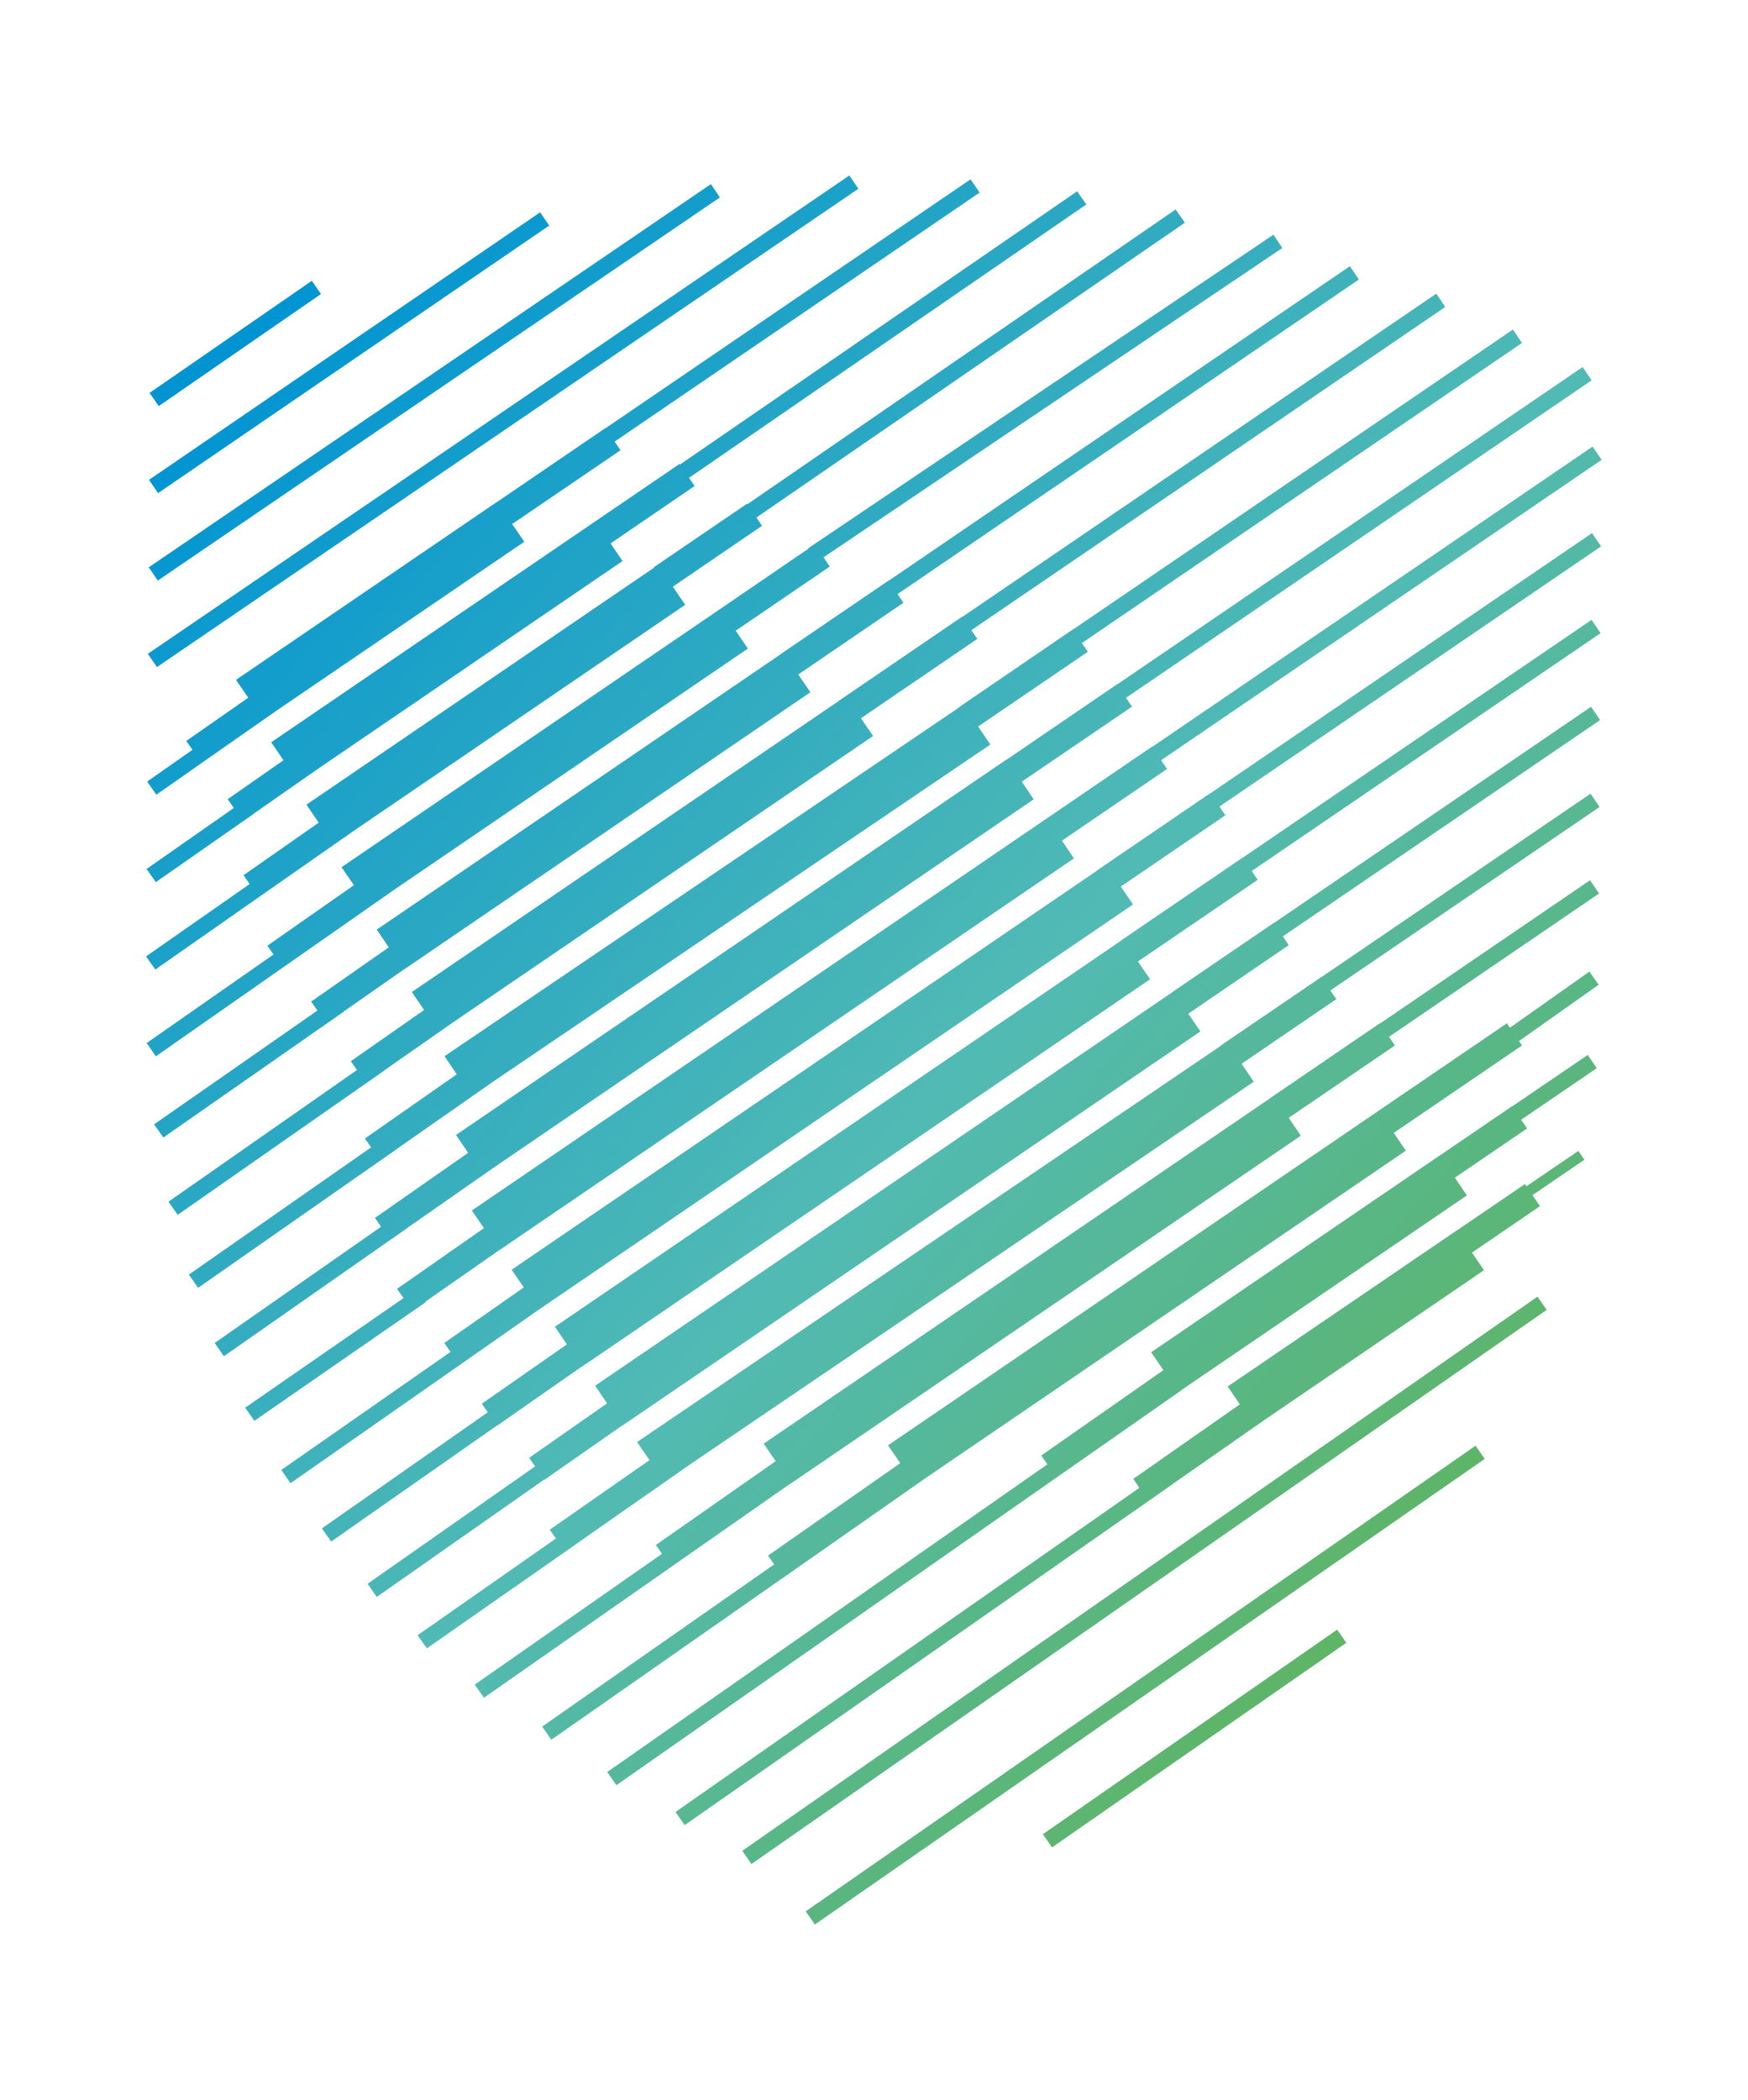
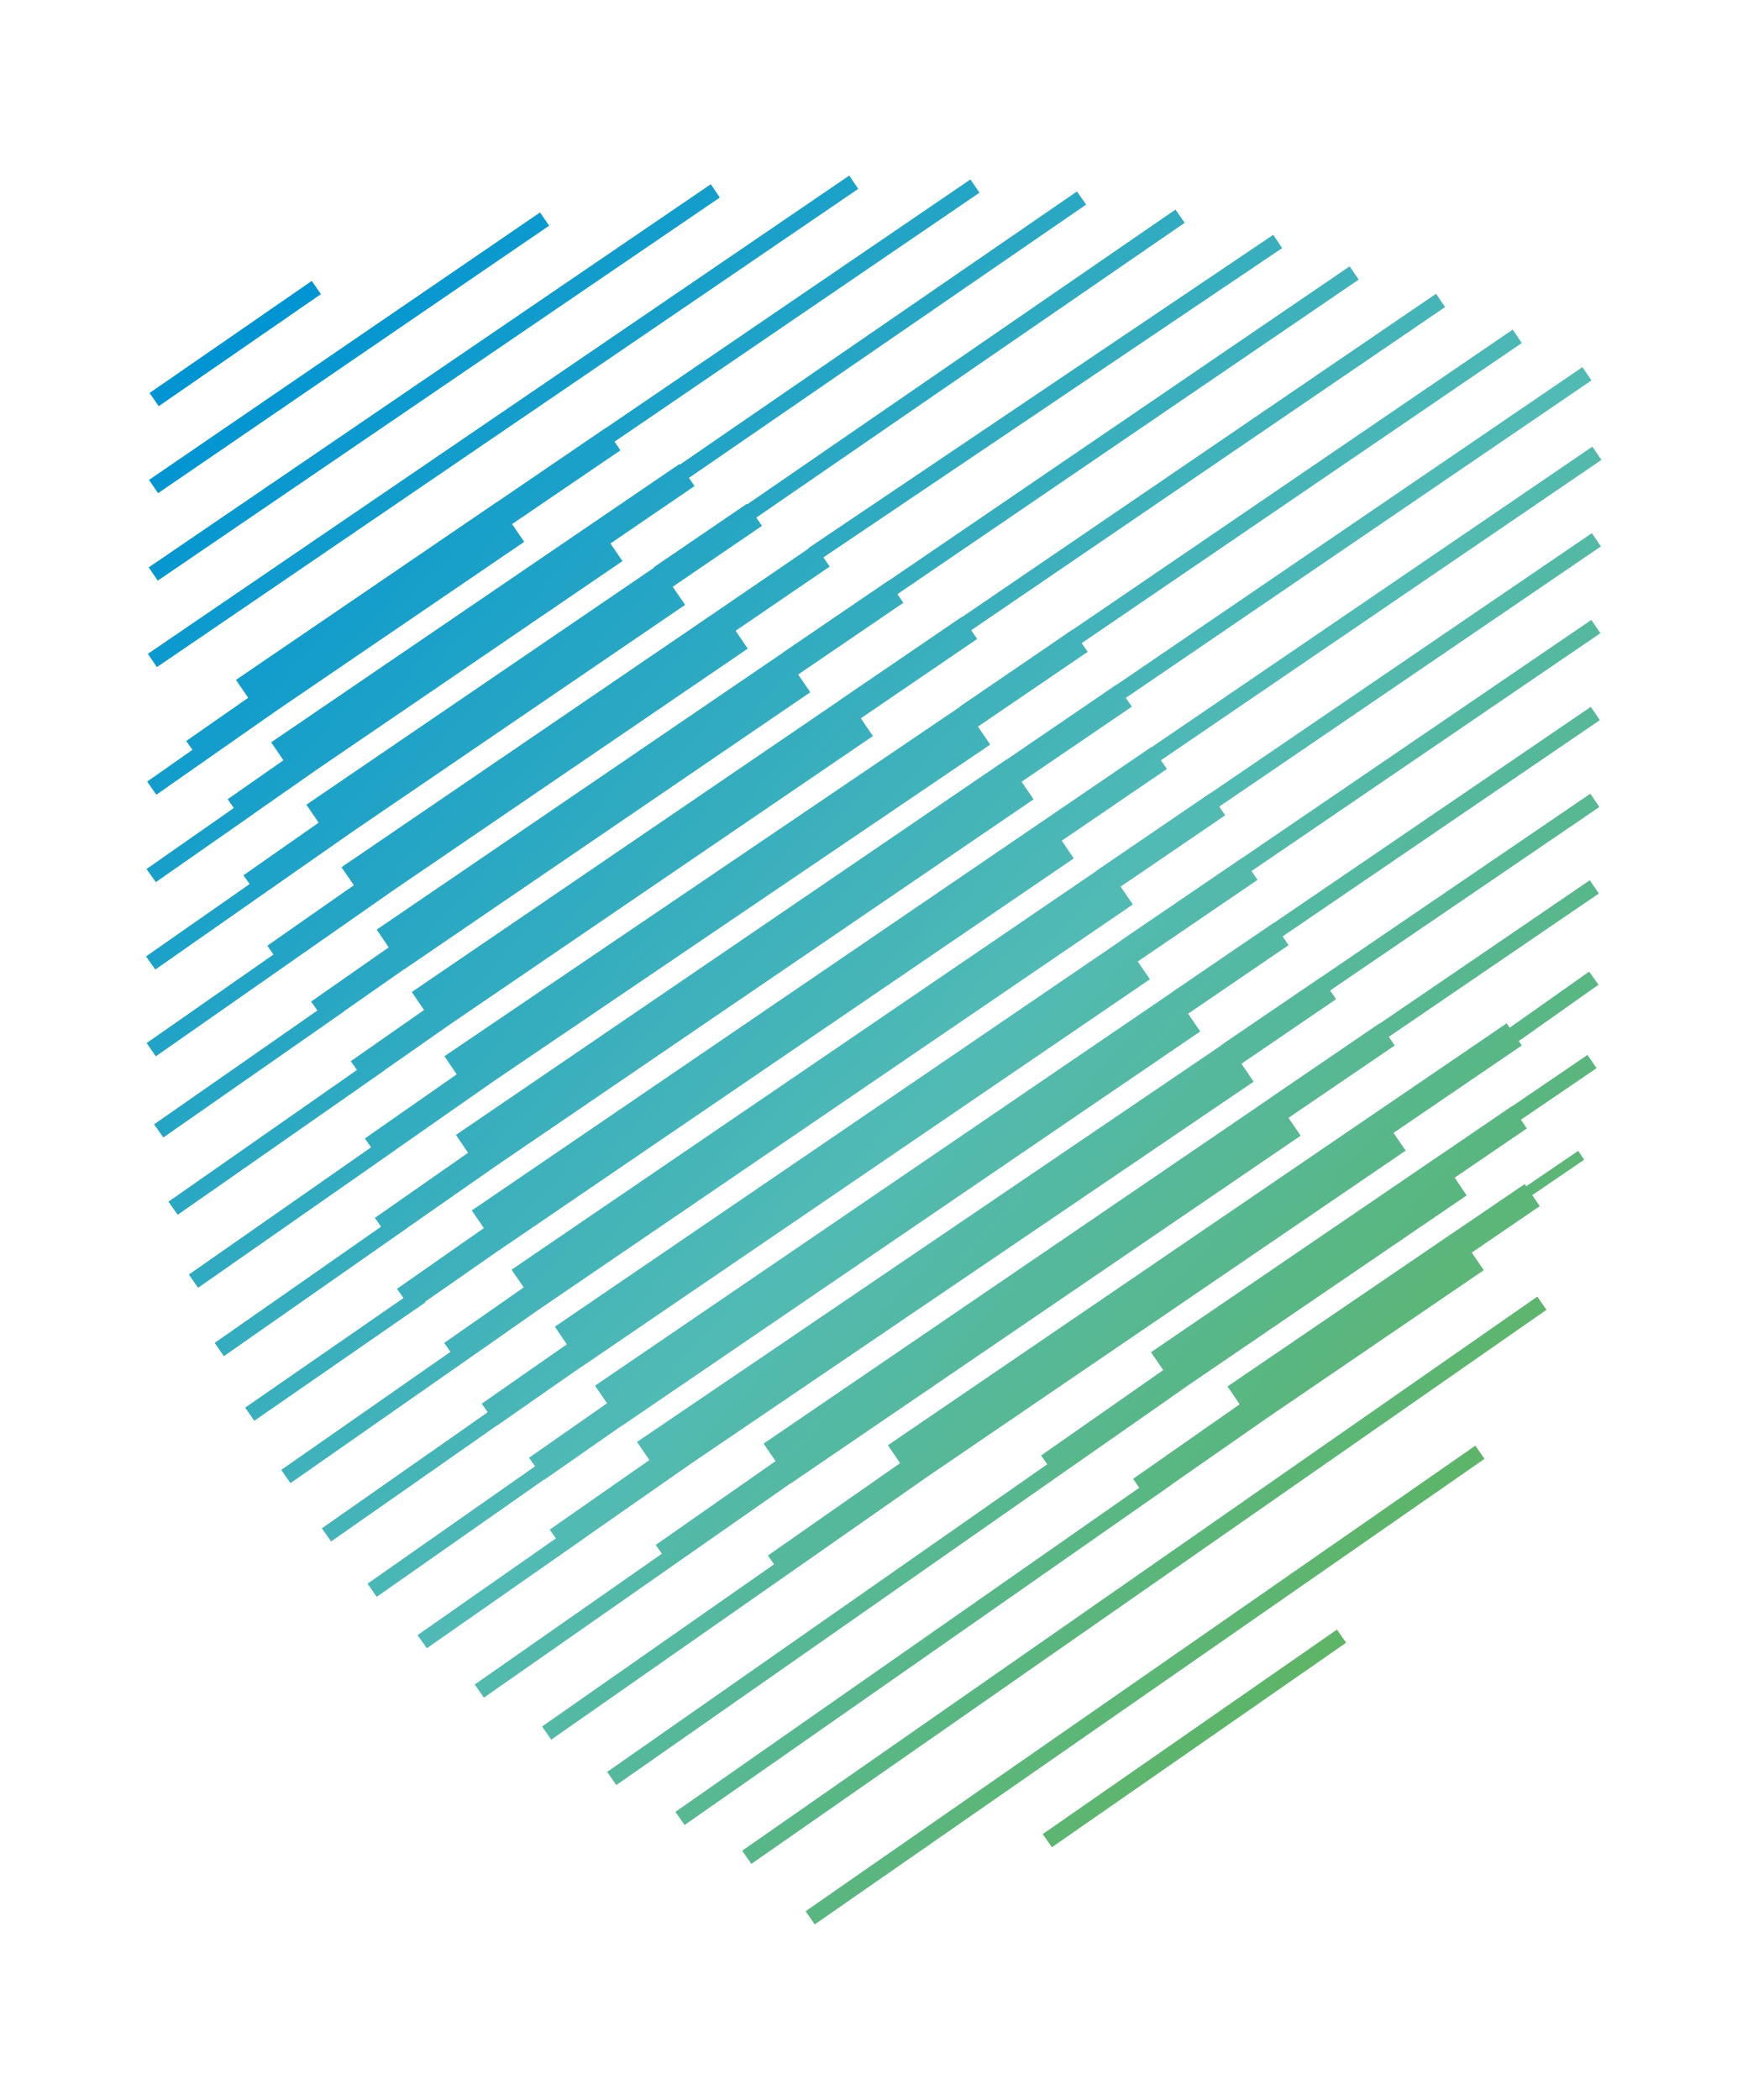
- <svg xmlns="http://www.w3.org/2000/svg" version="1.2" viewBox="0 0 114.06 137.053" baseProfile="tiny-ps">
+ <svg xmlns="http://www.w3.org/2000/svg" version="1.2" width="114" height="137" viewBox="0 0 114.06 137.053" baseProfile="tiny-ps">
  <linearGradient id="g1" gradientUnits="userSpaceOnUse" x1="74.911" y1="141.132" x2="-17.299" y2="59.667">
    <stop offset="0" stop-color="#62B34F" />
    <stop offset="0.46" stop-color="#51BAB4" />
    <stop offset="1" stop-color="#0094D3" />
  </linearGradient>
  <polygon points="9.65,42.669 55.431,11.451 56.023,12.318 10.241,43.537 " fill="url(#g1)" />
  <linearGradient id="g2" gradientUnits="userSpaceOnUse" x1="71.67" y1="144.791" x2="-20.54" y2="63.326">
    <stop offset="0" stop-color="#62B34F" />
    <stop offset="0.46" stop-color="#51BAB4" />
    <stop offset="1" stop-color="#0094D3" />
  </linearGradient>
  <polygon points="9.707,37.024 46.396,12.015 46.987,12.883 10.298,37.891 " fill="url(#g2)" />
  <linearGradient id="g3" gradientUnits="userSpaceOnUse" x1="68.277" y1="148.63" x2="-23.924" y2="67.165">
    <stop offset="0" stop-color="#62B34F" />
    <stop offset="0.46" stop-color="#51BAB4" />
    <stop offset="1" stop-color="#0094D3" />
  </linearGradient>
  <polygon points="9.725,31.315 35.251,13.856 35.844,14.722 10.318,32.181 " fill="url(#g3)" />
  <linearGradient id="g4" gradientUnits="userSpaceOnUse" x1="64.722" y1="152.66" x2="-27.48" y2="71.195">
    <stop offset="0" stop-color="#62B34F" />
    <stop offset="0.46" stop-color="#51BAB4" />
    <stop offset="1" stop-color="#0094D3" />
  </linearGradient>
  <polygon points="9.762,25.641 20.35,18.327 20.946,19.19 10.359,26.504 " fill="url(#g4)" />
  <linearGradient id="g5" gradientUnits="userSpaceOnUse" x1="106.445" y1="105.435" x2="14.244" y2="23.969">
    <stop offset="0" stop-color="#62B34F" />
    <stop offset="0.46" stop-color="#51BAB4" />
    <stop offset="1" stop-color="#0094D3" />
  </linearGradient>
  <polygon points="78.993,51.774 78.985,51.765 71.564,56.829 71.572,56.838 33.392,82.866 34.184,84.023 28.995,87.646 29.403,88.229 18.359,95.934 18.958,96.8 31.144,88.288 31.144,88.288 35.166,85.472 35.166,85.472 73.946,59.028 73.147,57.862 79.976,53.206 79.585,52.64 104.497,35.657 103.905,34.791 " fill="url(#g5)" />
  <linearGradient id="g6" gradientUnits="userSpaceOnUse" x1="109.375" y1="102.13" x2="17.166" y2="20.656">
    <stop offset="0" stop-color="#62B34F" />
    <stop offset="0.46" stop-color="#51BAB4" />
    <stop offset="1" stop-color="#0094D3" />
  </linearGradient>
  <polygon points="81.101,55.98 81.101,55.971 73.155,61.385 73.163,61.393 36.216,86.589 36.999,87.738 31.443,91.611 31.835,92.169 21.007,99.748 21.615,100.606 32.435,93.035 32.443,93.043 37.982,89.179 37.99,89.187 75.062,63.909 74.263,62.751 82.083,57.421 81.692,56.846 104.463,41.321 103.872,40.454 " fill="url(#g6)" />
  <linearGradient id="g7" gradientUnits="userSpaceOnUse" x1="112.326" y1="98.787" x2="20.117" y2="17.322">
    <stop offset="0" stop-color="#62B34F" />
    <stop offset="0.46" stop-color="#51BAB4" />
    <stop offset="1" stop-color="#0094D3" />
  </linearGradient>
  <polygon points="83.133,60.244 83.125,60.236 76.553,64.717 76.553,64.725 38.84,90.437 39.622,91.586 34.533,95.142 34.925,95.7 23.989,103.363 24.589,104.221 35.525,96.558 35.533,96.575 40.605,93.035 40.614,93.043 78.344,67.315 77.553,66.158 84.107,61.685 83.724,61.11 104.43,46.993 103.839,46.127 " fill="url(#g7)" />
  <linearGradient id="g8" gradientUnits="userSpaceOnUse" x1="115.267" y1="95.447" x2="23.065" y2="13.982">
    <stop offset="0" stop-color="#62B34F" />
    <stop offset="0.46" stop-color="#51BAB4" />
    <stop offset="1" stop-color="#0094D3" />
  </linearGradient>
  <polygon points="86.231,63.776 86.231,63.767 79.71,68.207 79.718,68.223 41.58,94.11 42.388,95.292 35.883,99.832 36.283,100.406 27.254,106.72 27.862,107.577 38.173,100.373 38.173,100.365 45.103,95.526 81.825,70.597 81.034,69.423 87.214,65.208 86.823,64.642 104.397,52.665 103.805,51.799 " fill="url(#g8)" />
  <linearGradient id="g9" gradientUnits="userSpaceOnUse" x1="118.281" y1="92.041" x2="26.08" y2="10.576">
    <stop offset="0" stop-color="#62B34F" />
    <stop offset="0.46" stop-color="#51BAB4" />
    <stop offset="1" stop-color="#0094D3" />
  </linearGradient>
  <polygon points="90.063,66.799 90.054,66.782 82.925,71.646 82.925,71.655 49.842,94.218 50.625,95.359 42.804,100.831 43.204,101.406 30.985,109.943 31.585,110.801 44.886,101.506 44.886,101.506 51.608,96.808 51.616,96.816 84.899,74.12 84.107,72.954 91.037,68.232 90.654,67.665 104.363,58.312 103.772,57.446 " fill="url(#g9)" />
  <linearGradient id="g10" gradientUnits="userSpaceOnUse" x1="121.398" y1="88.516" x2="29.197" y2="7.05">
    <stop offset="0" stop-color="#62B34F" />
    <stop offset="0.46" stop-color="#51BAB4" />
    <stop offset="1" stop-color="#0094D3" />
  </linearGradient>
  <polygon points="98.541,67.074 98.35,66.782 89.979,72.488 89.979,72.488 57.955,94.326 58.754,95.492 50.125,101.522 50.525,102.097 35.383,112.683 35.983,113.541 52.191,102.214 52.191,102.214 60.528,96.383 91.753,75.095 90.962,73.937 99.333,68.232 98.841,67.507 99.141,67.94 104.338,64.267 103.73,63.409 " fill="url(#g10)" />
  <linearGradient id="g11" gradientUnits="userSpaceOnUse" x1="124.588" y1="84.901" x2="32.387" y2="3.436">
    <stop offset="0" stop-color="#62B34F" />
    <stop offset="0.46" stop-color="#51BAB4" />
    <stop offset="1" stop-color="#0094D3" />
  </linearGradient>
  <polygon points="98.683,72.213 98.683,72.196 93.969,75.411 93.961,75.411 75.129,88.254 75.928,89.42 67.958,94.992 68.357,95.567 39.631,115.648 40.23,116.506 70.09,95.634 70.09,95.634 77.078,90.753 77.069,90.745 95.735,78.018 94.952,76.86 99.666,73.645 99.274,73.079 104.213,69.714 103.622,68.848 " fill="url(#g11)" />
  <linearGradient id="g12" gradientUnits="userSpaceOnUse" x1="127.668" y1="81.422" x2="35.467" y2="-0.052">
    <stop offset="0" stop-color="#62B34F" />
    <stop offset="0.46" stop-color="#51BAB4" />
    <stop offset="1" stop-color="#0094D3" />
  </linearGradient>
  <polygon points="99.624,77.418 99.524,77.277 95.085,80.3 95.077,80.3 80.126,90.486 80.917,91.653 73.963,96.517 74.363,97.1 44.087,118.255 44.686,119.113 76.511,96.875 76.511,96.866 82.625,92.602 96.851,82.899 96.068,81.749 100.507,78.718 100.016,78.001 103.406,75.686 103.014,75.111 " fill="url(#g12)" />
  <linearGradient id="g13" gradientUnits="userSpaceOnUse" x1="78.385" y1="137.194" x2="-13.817" y2="55.728">
    <stop offset="0" stop-color="#62B34F" />
    <stop offset="0.46" stop-color="#51BAB4" />
    <stop offset="1" stop-color="#0094D3" />
  </linearGradient>
  <polygon points="13.869,49.3 13.869,49.3 18.125,46.326 18.125,46.326 34.217,35.357 33.426,34.199 40.497,29.385 40.114,28.819 63.935,12.569 63.343,11.703 39.523,27.944 39.514,27.936 32.443,32.759 32.443,32.75 15.402,44.369 16.201,45.535 12.154,48.359 12.562,48.933 9.605,51.007 10.205,51.865 " fill="url(#g13)" />
  <linearGradient id="g14" gradientUnits="userSpaceOnUse" x1="81.618" y1="133.535" x2="-10.584" y2="52.07">
    <stop offset="0" stop-color="#62B34F" />
    <stop offset="0.46" stop-color="#51BAB4" />
    <stop offset="1" stop-color="#0094D3" />
  </linearGradient>
  <polygon points="16.543,53.123 16.543,53.114 20.741,50.183 40.63,36.615 39.847,35.465 45.336,31.717 44.97,31.184 70.898,13.344 70.298,12.486 44.378,30.318 44.353,30.277 38.865,34.016 38.865,34.016 17.701,48.442 18.5,49.616 14.86,52.157 15.26,52.731 9.563,56.713 10.171,57.57 " fill="url(#g14)" />
  <linearGradient id="g15" gradientUnits="userSpaceOnUse" x1="84.837" y1="129.892" x2="-7.364" y2="48.426">
    <stop offset="0" stop-color="#62B34F" />
    <stop offset="0.46" stop-color="#51BAB4" />
    <stop offset="1" stop-color="#0094D3" />
  </linearGradient>
  <polygon points="17.484,58.137 17.484,58.137 23.065,54.239 44.72,39.472 43.912,38.289 49.734,34.316 49.367,33.775 77.328,14.535 76.728,13.669 48.776,32.908 48.751,32.875 42.679,37.015 42.696,37.04 19.999,52.515 20.799,53.689 15.893,57.121 16.293,57.695 9.53,62.418 10.138,63.276 " fill="url(#g15)" />
  <linearGradient id="g16" gradientUnits="userSpaceOnUse" x1="88.154" y1="126.133" x2="-4.048" y2="44.668">
    <stop offset="0" stop-color="#62B34F" />
    <stop offset="0.46" stop-color="#51BAB4" />
    <stop offset="1" stop-color="#0094D3" />
  </linearGradient>
  <polygon points="19.716,62.268 19.716,62.268 25.796,58.02 48.809,42.329 48.018,41.162 54.157,36.973 53.748,36.373 83.691,16.184 83.108,15.318 52.757,35.774 52.774,35.799 47.01,39.738 47.01,39.738 22.29,56.596 23.098,57.77 17.451,61.718 17.851,62.293 9.572,68.073 10.171,68.939 " fill="url(#g16)" />
  <linearGradient id="g17" gradientUnits="userSpaceOnUse" x1="91.245" y1="122.642" x2="-0.957" y2="41.177">
    <stop offset="0" stop-color="#62B34F" />
    <stop offset="0.46" stop-color="#51BAB4" />
    <stop offset="1" stop-color="#0094D3" />
  </linearGradient>
  <polygon points="22.44,66.008 26.363,63.267 26.363,63.276 52.891,45.177 52.099,44.019 58.962,39.338 58.579,38.772 88.688,18.241 88.097,17.375 57.988,37.906 57.979,37.898 51.075,42.603 51.075,42.612 24.589,60.669 25.372,61.827 20.308,65.366 20.716,65.949 10.055,73.379 10.663,74.237 22.448,66.016 " fill="url(#g17)" />
  <linearGradient id="g18" gradientUnits="userSpaceOnUse" x1="94.382" y1="119.089" x2="2.181" y2="37.623">
    <stop offset="0" stop-color="#62B34F" />
    <stop offset="0.46" stop-color="#51BAB4" />
    <stop offset="1" stop-color="#0094D3" />
  </linearGradient>
  <polygon points="25.08,69.856 29.553,66.732 56.98,48.034 56.189,46.876 63.785,41.696 63.393,41.129 94.327,20.032 93.736,19.166 62.802,40.263 62.794,40.246 54.748,45.735 54.748,45.743 26.879,64.742 27.679,65.916 22.898,69.256 23.298,69.831 10.996,78.426 11.596,79.284 25.088,69.864 " fill="url(#g18)" />
  <linearGradient id="g19" gradientUnits="userSpaceOnUse" x1="97.534" y1="115.52" x2="5.332" y2="34.055">
    <stop offset="0" stop-color="#62B34F" />
    <stop offset="0.46" stop-color="#51BAB4" />
    <stop offset="1" stop-color="#0094D3" />
  </linearGradient>
  <polygon points="25.846,75.02 32.26,70.539 64.634,48.592 63.835,47.417 70.998,42.537 70.606,41.97 99.333,22.381 98.741,21.506 70.015,41.096 70.006,41.087 62.627,46.127 62.635,46.143 29.011,68.931 29.811,70.114 23.814,74.303 24.222,74.878 12.329,83.182 12.928,84.048 25.846,75.028 " fill="url(#g19)" />
  <linearGradient id="g20" gradientUnits="userSpaceOnUse" x1="100.616" y1="112.039" x2="8.414" y2="30.573">
    <stop offset="0" stop-color="#62B34F" />
    <stop offset="0.46" stop-color="#51BAB4" />
    <stop offset="1" stop-color="#0094D3" />
  </linearGradient>
  <polygon points="26.638,80.1 32.318,76.136 67.466,52.165 66.683,51.016 73.879,46.118 73.488,45.543 103.88,24.821 103.289,23.955 72.897,44.677 72.888,44.669 65.7,49.575 65.692,49.566 29.761,74.07 30.552,75.236 24.472,79.484 24.872,80.059 14.011,87.646 14.611,88.513 26.646,80.1 " fill="url(#g20)" />
  <linearGradient id="g21" gradientUnits="userSpaceOnUse" x1="103.532" y1="108.74" x2="11.322" y2="27.274">
    <stop offset="0" stop-color="#62B34F" />
    <stop offset="0.46" stop-color="#51BAB4" />
    <stop offset="1" stop-color="#0094D3" />
  </linearGradient>
  <polygon points="27.754,84.956 32.568,81.6 32.576,81.6 70.09,56.021 69.307,54.864 76.17,50.183 75.778,49.616 104.53,30.01 103.939,29.144 75.187,48.75 75.179,48.733 68.316,53.414 68.316,53.414 30.794,79.001 31.585,80.15 25.913,84.115 26.338,84.715 16.002,91.869 16.601,92.727 27.779,84.989 " fill="url(#g21)" />
  <linearGradient id="g22" gradientUnits="userSpaceOnUse" x1="131.081" y1="76.635" x2="38.88" y2="-4.831">
    <stop offset="0" stop-color="#62B34F" />
    <stop offset="0.46" stop-color="#51BAB4" />
    <stop offset="1" stop-color="#0094D3" />
  </linearGradient>
  <polygon points="48.444,120.79 100.344,84.624 100.944,85.485 49.044,121.651 " fill="url(#g22)" />
  <linearGradient id="g23" gradientUnits="userSpaceOnUse" x1="134.413" y1="74.328" x2="42.212" y2="-7.138">
    <stop offset="0" stop-color="#62B34F" />
    <stop offset="0.46" stop-color="#51BAB4" />
    <stop offset="1" stop-color="#0094D3" />
  </linearGradient>
  <polygon points="52.585,124.741 96.302,94.352 96.9,95.213 53.183,125.601 " fill="url(#g23)" />
  <linearGradient id="g24" gradientUnits="userSpaceOnUse" x1="137.558" y1="70.767" x2="45.356" y2="-10.699">
    <stop offset="0" stop-color="#62B34F" />
    <stop offset="0.46" stop-color="#51BAB4" />
    <stop offset="1" stop-color="#0094D3" />
  </linearGradient>
  <polygon points="68.063,119.706 87.268,106.356 87.866,107.216 68.661,120.566 " fill="url(#g24)" />
</svg>
